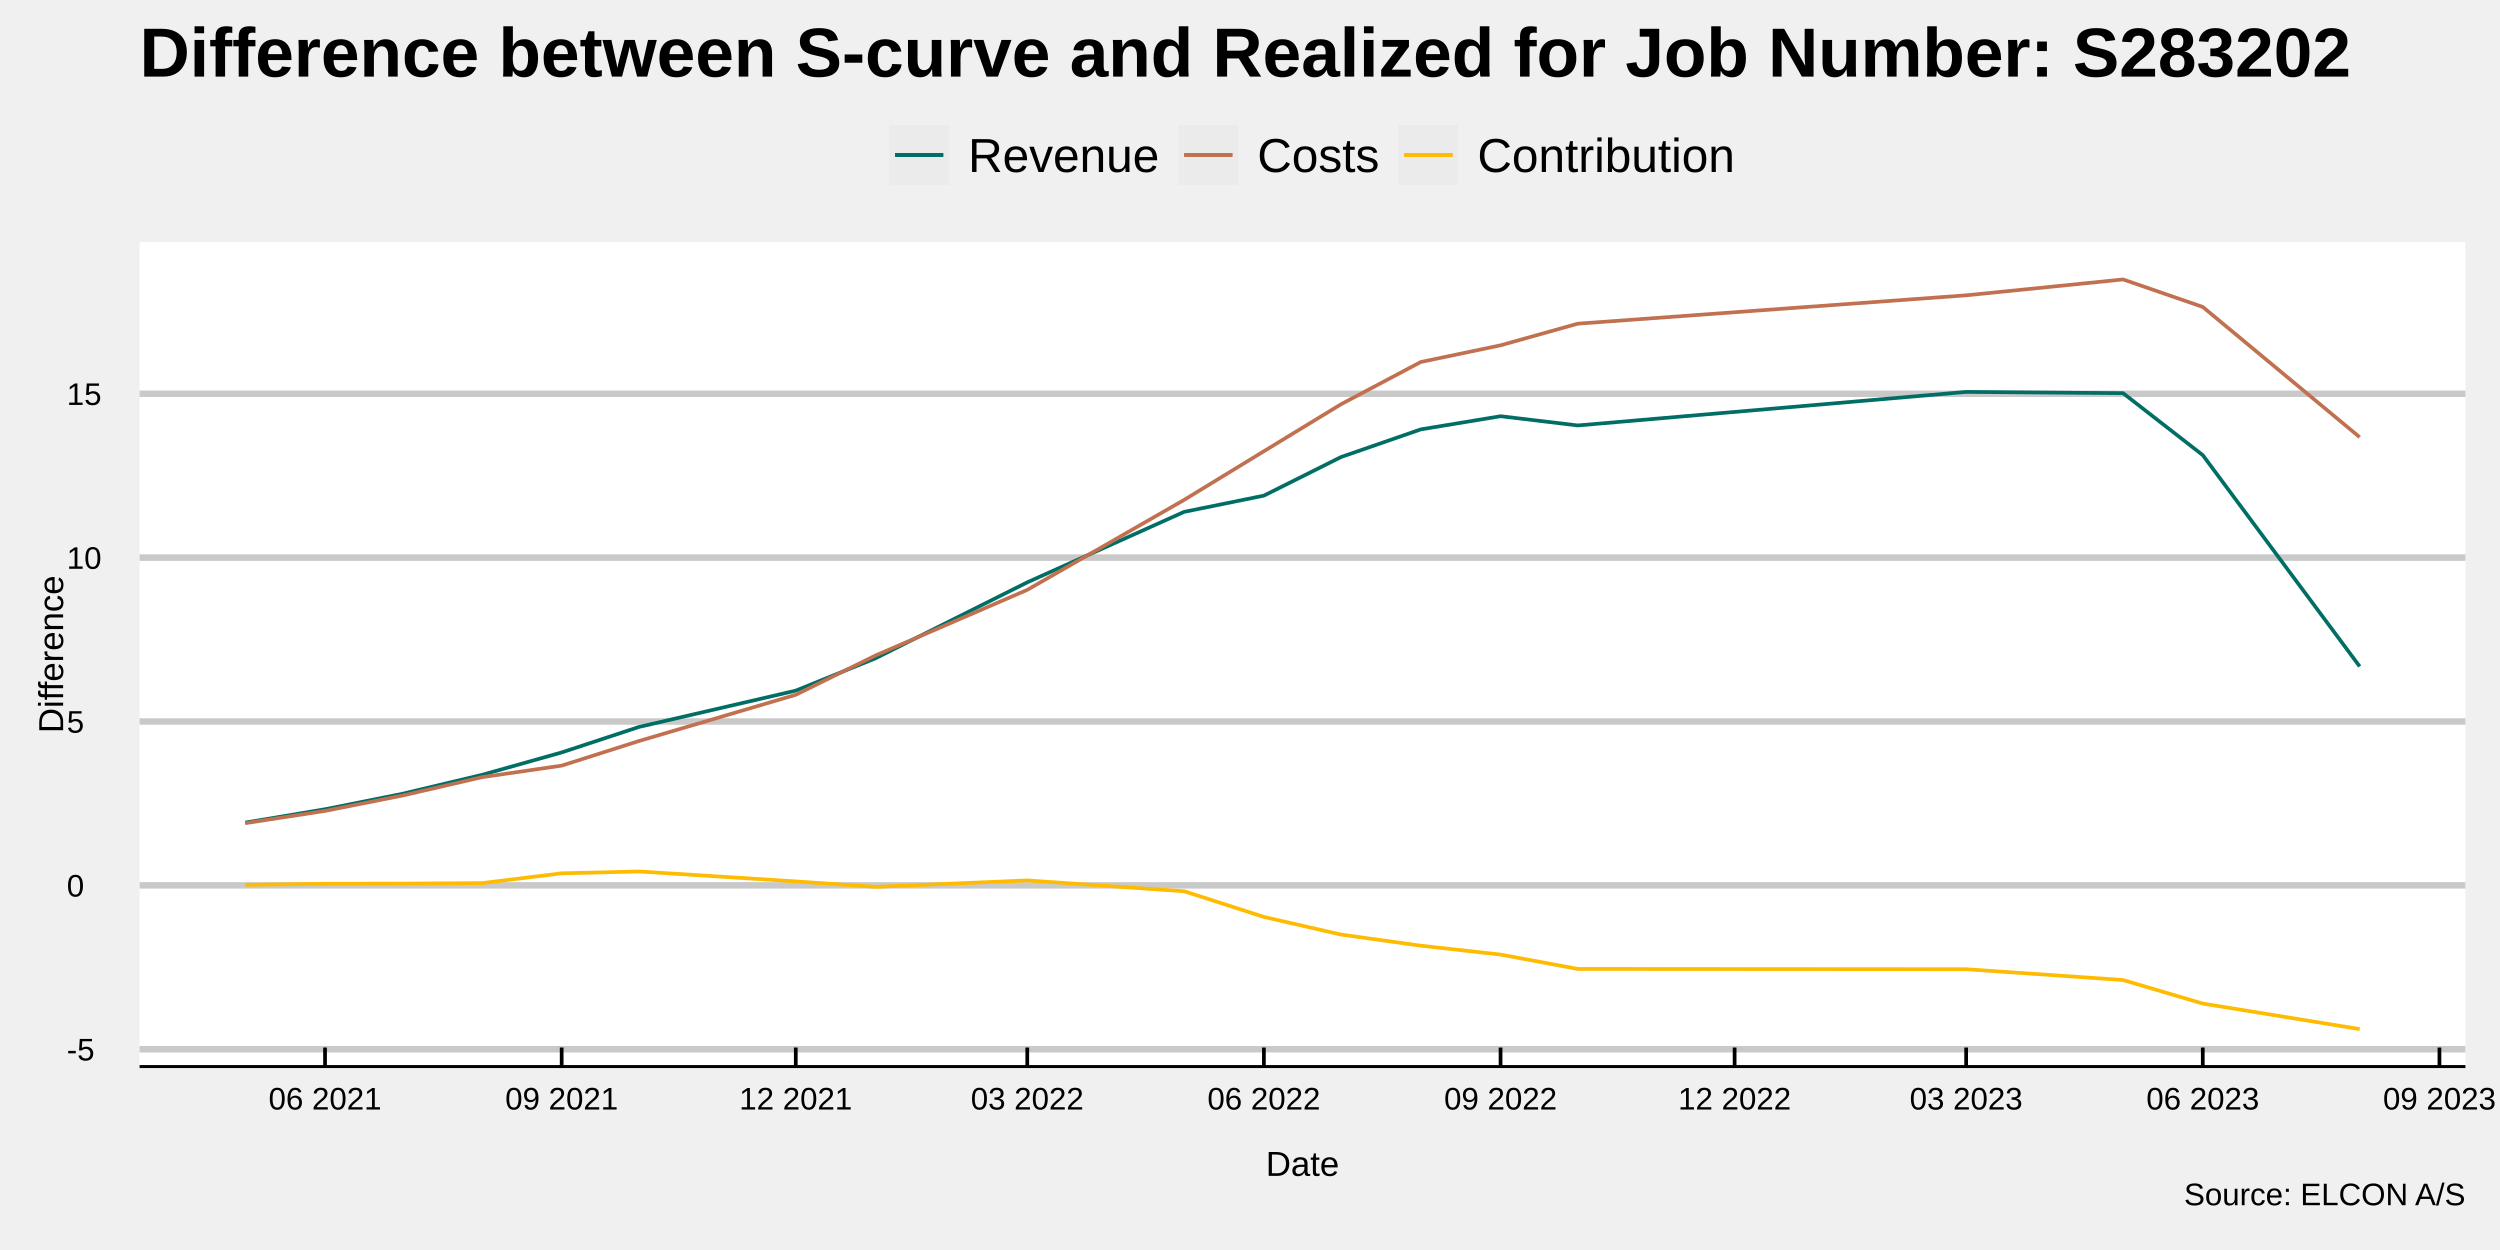
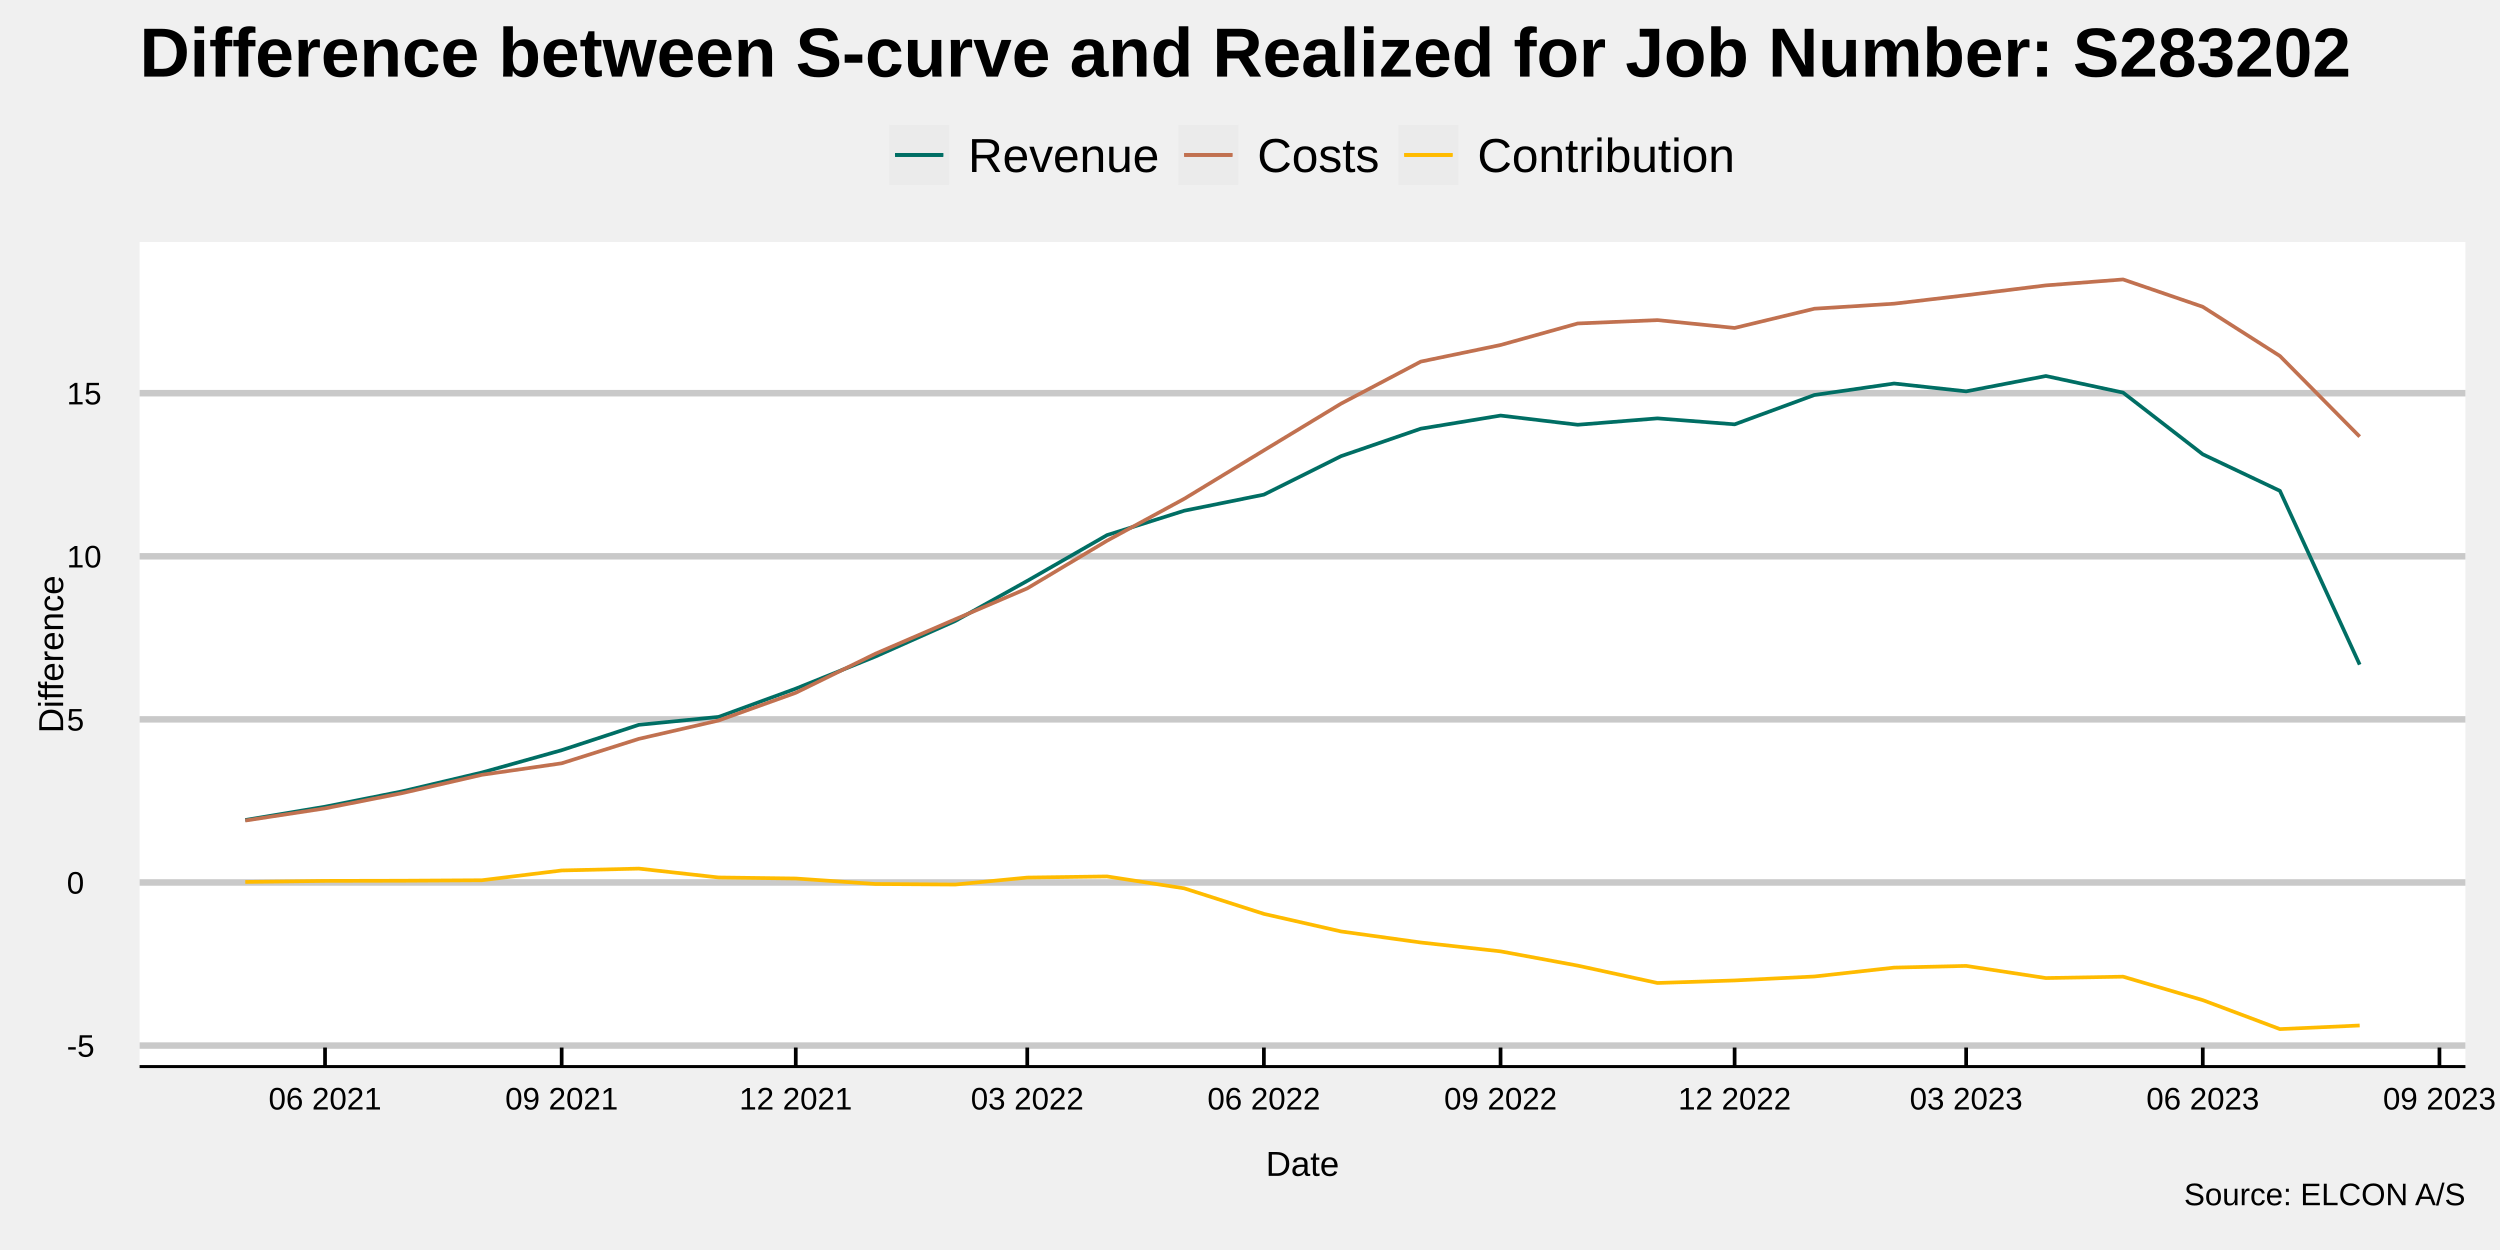
<svg xmlns="http://www.w3.org/2000/svg" class="svglite" width="720.00pt" height="360.00pt" viewBox="0 0 720.00 360.00">
  <defs>
    <style type="text/css">
    .svglite line, .svglite polyline, .svglite polygon, .svglite path, .svglite rect, .svglite circle {
      fill: none;
      stroke: #000000;
      stroke-linecap: round;
      stroke-linejoin: round;
      stroke-miterlimit: 10.00;
    }
    .svglite text {
      white-space: pre;
    }
  </style>
  </defs>
  <rect width="100%" height="100%" style="stroke: none; fill: none;" />
  <defs>
    <clipPath id="cpMC4wMHw3MjAuMDB8MC4wMHwzNjAuMDA=">
      <rect x="0.00" y="0.00" width="720.00" height="360.00" />
    </clipPath>
  </defs>
  <g clip-path="url(#cpMC4wMHw3MjAuMDB8MC4wMHwzNjAuMDA=)">
</g>
  <defs>
    <clipPath id="cpNDAuMjB8NzEwLjA0fDY5LjY5fDMwNy4xNw==">
      <rect x="40.20" y="69.69" width="669.84" height="237.49" />
    </clipPath>
  </defs>
  <g clip-path="url(#cpNDAuMjB8NzEwLjA0fDY5LjY5fDMwNy4xNw==)">
    <rect x="40.20" y="69.69" width="669.84" height="237.49" style="stroke-width: 1.07; stroke: none; fill: #FFFFFF;" />
-     <polyline points="40.20,302.18 710.04,302.18 " style="stroke-width: 1.87; stroke: #C9C9C9; stroke-linecap: butt;" />
-     <polyline points="40.20,254.98 710.04,254.98 " style="stroke-width: 1.87; stroke: #C9C9C9; stroke-linecap: butt;" />
-     <polyline points="40.20,207.79 710.04,207.79 " style="stroke-width: 1.87; stroke: #C9C9C9; stroke-linecap: butt;" />
-     <polyline points="40.20,160.59 710.04,160.59 " style="stroke-width: 1.87; stroke: #C9C9C9; stroke-linecap: butt;" />
-     <polyline points="40.20,113.40 710.04,113.40 " style="stroke-width: 1.87; stroke: #C9C9C9; stroke-linecap: butt;" />
-     <polyline points="70.64,236.90 93.61,233.06 115.83,228.62 138.80,223.16 161.76,216.70 183.99,209.37 229.18,198.90 252.14,189.59 295.85,167.71 341.04,147.41 364.00,142.74 386.23,131.62 409.19,123.66 432.16,119.87 454.38,122.53 566.25,112.87 611.44,113.23 634.40,131.08 679.59,191.94 " style="stroke-width: 1.07; stroke: #006E64; stroke-linecap: butt;" />
-     <polyline points="70.64,237.07 93.61,233.54 115.83,229.13 138.80,223.83 161.76,220.50 183.99,213.42 229.18,200.10 252.14,188.78 295.85,169.88 341.04,143.96 364.00,129.95 386.23,116.41 409.19,104.25 432.16,99.45 454.38,93.22 566.25,85.05 611.44,80.48 634.40,88.40 679.59,125.91 " style="stroke-width: 1.07; stroke: #C17150; stroke-linecap: butt;" />
-     <polyline points="70.64,254.84 93.61,254.53 115.83,254.48 138.80,254.34 161.76,251.51 183.99,250.98 229.18,253.84 252.14,255.42 295.85,253.56 341.04,256.68 364.00,264.08 386.23,269.16 409.19,272.36 432.16,274.92 454.38,279.05 566.25,279.13 611.44,282.25 634.40,289.03 679.59,296.38 " style="stroke-width: 1.07; stroke: #FFBB00; stroke-linecap: butt;" />
+     <polyline points="40.20,301.12 710.04,301.12 " style="stroke-width: 1.87; stroke: #C9C9C9; stroke-linecap: butt;" />
+     <polyline points="40.20,254.15 710.04,254.15 " style="stroke-width: 1.87; stroke: #C9C9C9; stroke-linecap: butt;" />
+     <polyline points="40.20,207.18 710.04,207.18 " style="stroke-width: 1.87; stroke: #C9C9C9; stroke-linecap: butt;" />
+     <polyline points="40.20,160.21 710.04,160.21 " style="stroke-width: 1.87; stroke: #C9C9C9; stroke-linecap: butt;" />
+     <polyline points="40.20,113.24 710.04,113.24 " style="stroke-width: 1.87; stroke: #C9C9C9; stroke-linecap: butt;" />
+     <polyline points="70.64,236.16 93.61,232.33 115.83,227.91 138.80,222.48 161.76,216.05 183.99,208.75 206.95,206.47 229.18,198.33 252.14,189.07 275.11,178.84 295.85,167.29 318.82,154.11 341.04,147.09 364.00,142.45 386.23,131.37 409.19,123.46 432.16,119.68 454.38,122.33 477.35,120.49 499.57,122.21 522.54,113.76 545.50,110.45 566.25,112.71 589.21,108.29 611.44,113.07 634.40,130.84 656.62,141.37 679.59,191.41 " style="stroke-width: 1.07; stroke: #006E64; stroke-linecap: butt;" />
+     <polyline points="70.64,236.32 93.61,232.81 115.83,228.42 138.80,223.14 161.76,219.83 183.99,212.79 206.95,207.50 229.18,199.52 252.14,188.26 275.11,178.35 295.85,169.45 318.82,155.73 341.04,143.66 364.00,129.71 386.23,116.24 409.19,104.14 432.16,99.36 454.38,93.16 477.35,92.19 499.57,94.45 522.54,88.91 545.50,87.46 566.25,85.02 589.21,82.19 611.44,80.48 634.40,88.36 656.62,102.53 679.59,125.75 " style="stroke-width: 1.07; stroke: #C17150; stroke-linecap: butt;" />
+     <polyline points="70.64,254.00 93.61,253.70 115.83,253.65 138.80,253.51 161.76,250.69 183.99,250.16 206.95,252.71 229.18,253.01 252.14,254.59 275.11,254.75 295.85,252.74 318.82,252.41 341.04,255.84 364.00,263.20 386.23,268.26 409.19,271.44 432.16,273.99 454.38,278.10 477.35,283.10 499.57,282.37 522.54,281.23 545.50,278.67 566.25,278.18 589.21,281.68 611.44,281.28 634.40,288.04 656.62,296.38 679.59,295.34 " style="stroke-width: 1.07; stroke: #FFBB00; stroke-linecap: butt;" />
  </g>
  <g clip-path="url(#cpMC4wMHw3MjAuMDB8MC4wMHwzNjAuMDA=)">
-     <text x="19.23" y="305.40" style="font-size: 9.00px; font-family: &quot;Arial&quot;;" textLength="8.00px" lengthAdjust="spacingAndGlyphs">-5</text>
-     <text x="19.23" y="258.21" style="font-size: 9.00px; font-family: &quot;Arial&quot;;" textLength="5.00px" lengthAdjust="spacingAndGlyphs">0</text>
-     <text x="19.23" y="211.01" style="font-size: 9.00px; font-family: &quot;Arial&quot;;" textLength="5.00px" lengthAdjust="spacingAndGlyphs">5</text>
-     <text x="19.23" y="163.82" style="font-size: 9.00px; font-family: &quot;Arial&quot;;" textLength="10.01px" lengthAdjust="spacingAndGlyphs">10</text>
-     <text x="19.23" y="116.62" style="font-size: 9.00px; font-family: &quot;Arial&quot;;" textLength="10.01px" lengthAdjust="spacingAndGlyphs">15</text>
+     <text x="19.23" y="304.34" style="font-size: 9.00px; font-family: &quot;Arial&quot;;" textLength="8.00px" lengthAdjust="spacingAndGlyphs">-5</text>
+     <text x="19.23" y="257.37" style="font-size: 9.00px; font-family: &quot;Arial&quot;;" textLength="5.00px" lengthAdjust="spacingAndGlyphs">0</text>
+     <text x="19.23" y="210.40" style="font-size: 9.00px; font-family: &quot;Arial&quot;;" textLength="5.00px" lengthAdjust="spacingAndGlyphs">5</text>
+     <text x="19.23" y="163.43" style="font-size: 9.00px; font-family: &quot;Arial&quot;;" textLength="10.01px" lengthAdjust="spacingAndGlyphs">10</text>
+     <text x="19.23" y="116.46" style="font-size: 9.00px; font-family: &quot;Arial&quot;;" textLength="10.01px" lengthAdjust="spacingAndGlyphs">15</text>
    <polyline points="40.20,307.17 710.04,307.17 " style="stroke-width: 0.85; stroke-linecap: butt;" />
    <polyline points="93.61,301.69 93.61,307.17 " style="stroke-width: 1.07; stroke-linecap: butt;" />
    <polyline points="161.76,301.69 161.76,307.17 " style="stroke-width: 1.07; stroke-linecap: butt;" />
    <polyline points="229.18,301.69 229.18,307.17 " style="stroke-width: 1.07; stroke-linecap: butt;" />
    <polyline points="295.85,301.69 295.85,307.17 " style="stroke-width: 1.07; stroke-linecap: butt;" />
    <polyline points="364.00,301.69 364.00,307.17 " style="stroke-width: 1.07; stroke-linecap: butt;" />
    <polyline points="432.16,301.69 432.16,307.17 " style="stroke-width: 1.07; stroke-linecap: butt;" />
    <polyline points="499.57,301.69 499.57,307.17 " style="stroke-width: 1.07; stroke-linecap: butt;" />
    <polyline points="566.25,301.69 566.25,307.17 " style="stroke-width: 1.07; stroke-linecap: butt;" />
    <polyline points="634.40,301.69 634.40,307.17 " style="stroke-width: 1.07; stroke-linecap: butt;" />
    <polyline points="702.56,301.69 702.56,307.17 " style="stroke-width: 1.07; stroke-linecap: butt;" />
    <text x="93.61" y="319.54" text-anchor="middle" style="font-size: 9.00px; font-family: &quot;Arial&quot;;" textLength="32.52px" lengthAdjust="spacingAndGlyphs">06 2021</text>
    <text x="161.76" y="319.54" text-anchor="middle" style="font-size: 9.00px; font-family: &quot;Arial&quot;;" textLength="32.52px" lengthAdjust="spacingAndGlyphs">09 2021</text>
    <text x="229.18" y="319.54" text-anchor="middle" style="font-size: 9.00px; font-family: &quot;Arial&quot;;" textLength="32.52px" lengthAdjust="spacingAndGlyphs">12 2021</text>
    <text x="295.85" y="319.54" text-anchor="middle" style="font-size: 9.00px; font-family: &quot;Arial&quot;;" textLength="32.52px" lengthAdjust="spacingAndGlyphs">03 2022</text>
    <text x="364.00" y="319.54" text-anchor="middle" style="font-size: 9.00px; font-family: &quot;Arial&quot;;" textLength="32.52px" lengthAdjust="spacingAndGlyphs">06 2022</text>
    <text x="432.16" y="319.54" text-anchor="middle" style="font-size: 9.00px; font-family: &quot;Arial&quot;;" textLength="32.52px" lengthAdjust="spacingAndGlyphs">09 2022</text>
    <text x="499.57" y="319.54" text-anchor="middle" style="font-size: 9.00px; font-family: &quot;Arial&quot;;" textLength="32.52px" lengthAdjust="spacingAndGlyphs">12 2022</text>
    <text x="566.25" y="319.54" text-anchor="middle" style="font-size: 9.00px; font-family: &quot;Arial&quot;;" textLength="32.52px" lengthAdjust="spacingAndGlyphs">03 2023</text>
    <text x="634.40" y="319.54" text-anchor="middle" style="font-size: 9.00px; font-family: &quot;Arial&quot;;" textLength="32.52px" lengthAdjust="spacingAndGlyphs">06 2023</text>
    <text x="702.56" y="319.54" text-anchor="middle" style="font-size: 9.00px; font-family: &quot;Arial&quot;;" textLength="32.52px" lengthAdjust="spacingAndGlyphs">09 2023</text>
    <text x="375.12" y="338.66" text-anchor="middle" style="font-size: 10.00px; font-family: &quot;Arial&quot;;" textLength="21.13px" lengthAdjust="spacingAndGlyphs">Date</text>
    <text transform="translate(18.18,188.43) rotate(-90)" text-anchor="middle" style="font-size: 10.00px; font-family: &quot;Arial&quot;;" textLength="45.42px" lengthAdjust="spacingAndGlyphs">Difference</text>
    <rect x="256.07" y="35.97" width="17.28" height="17.28" style="stroke-width: 1.07; stroke: none; fill: #EBEBEB;" />
    <line x1="257.80" y1="44.61" x2="271.63" y2="44.61" style="stroke-width: 1.07; stroke: #006E64; stroke-linecap: butt;" />
    <line x1="257.80" y1="44.61" x2="271.63" y2="44.61" style="stroke-width: 1.07; stroke: #006E64; stroke-linecap: butt;" />
    <line x1="257.80" y1="44.61" x2="271.63" y2="44.61" style="stroke-width: 1.07; stroke: #006E64; stroke-linecap: butt;" />
    <rect x="339.35" y="35.97" width="17.28" height="17.28" style="stroke-width: 1.07; stroke: none; fill: #EBEBEB;" />
    <line x1="341.08" y1="44.61" x2="354.90" y2="44.61" style="stroke-width: 1.07; stroke: #C17150; stroke-linecap: butt;" />
    <line x1="341.08" y1="44.61" x2="354.90" y2="44.61" style="stroke-width: 1.07; stroke: #C17150; stroke-linecap: butt;" />
    <line x1="341.08" y1="44.61" x2="354.90" y2="44.61" style="stroke-width: 1.07; stroke: #C17150; stroke-linecap: butt;" />
    <rect x="402.74" y="35.97" width="17.28" height="17.28" style="stroke-width: 1.07; stroke: none; fill: #EBEBEB;" />
    <line x1="404.47" y1="44.61" x2="418.29" y2="44.61" style="stroke-width: 1.07; stroke: #FFBB00; stroke-linecap: butt;" />
    <line x1="404.47" y1="44.61" x2="418.29" y2="44.61" style="stroke-width: 1.07; stroke: #FFBB00; stroke-linecap: butt;" />
    <line x1="404.47" y1="44.61" x2="418.29" y2="44.61" style="stroke-width: 1.07; stroke: #FFBB00; stroke-linecap: butt;" />
    <text x="278.83" y="49.53" style="font-size: 13.75px; font-family: &quot;Arial&quot;;" textLength="55.04px" lengthAdjust="spacingAndGlyphs">Revenue</text>
    <text x="362.11" y="49.53" style="font-size: 13.75px; font-family: &quot;Arial&quot;;" textLength="35.15px" lengthAdjust="spacingAndGlyphs">Costs</text>
    <text x="425.50" y="49.53" style="font-size: 13.75px; font-family: &quot;Arial&quot;;" textLength="74.14px" lengthAdjust="spacingAndGlyphs">Contribution</text>
    <text x="40.20" y="22.06" style="font-size: 20.00px; font-weight: bold; font-family: &quot;Arial&quot;;" textLength="636.94px" lengthAdjust="spacingAndGlyphs">Difference between S-curve and Realized for Job Number: S283202</text>
    <text x="710.04" y="347.10" text-anchor="end" style="font-size: 9.00px; font-family: &quot;Arial&quot;;" textLength="81.03px" lengthAdjust="spacingAndGlyphs">Source: ELCON A/S</text>
  </g>
</svg>
